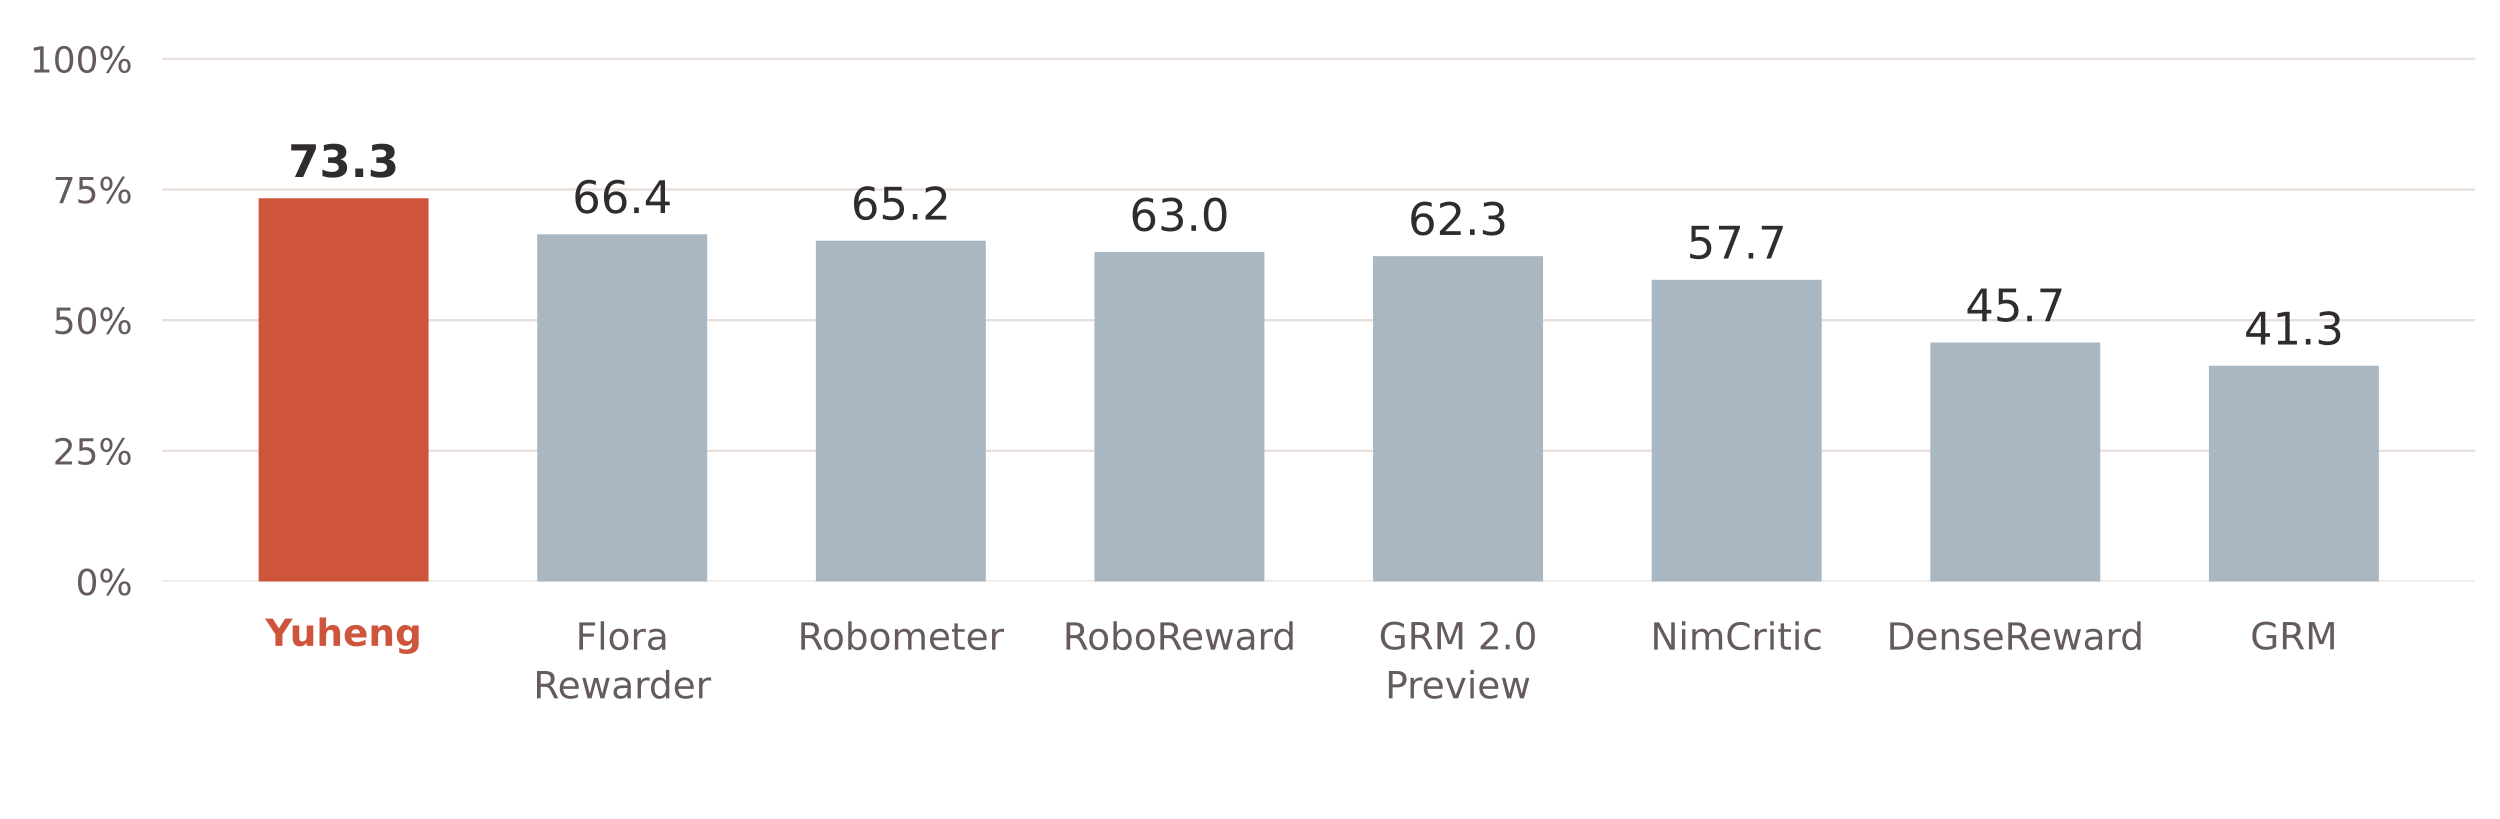
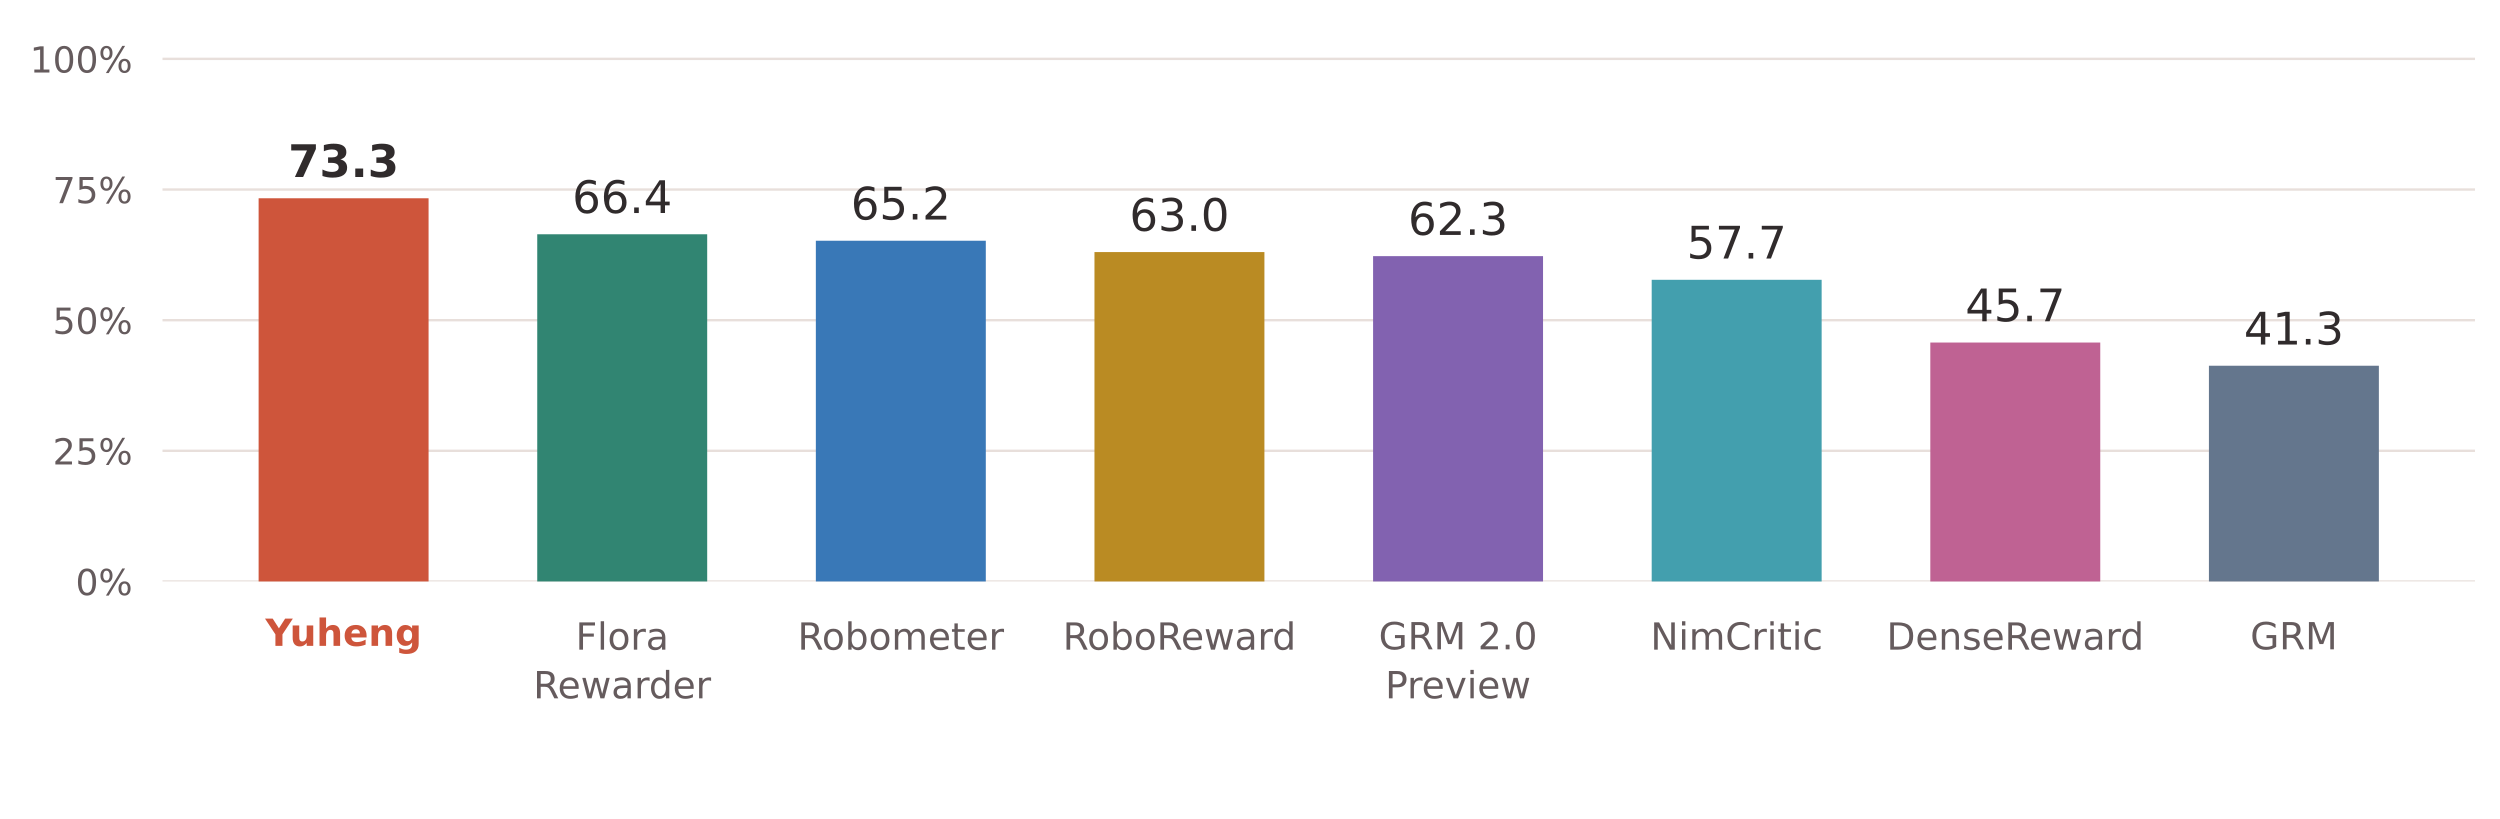
<svg xmlns="http://www.w3.org/2000/svg" xmlns:xlink="http://www.w3.org/1999/xlink" role="img" aria-label="Average score; higher scores are better" width="835.2pt" height="273.6pt" viewBox="0 0 835.2 273.6" version="1.1">
  <defs>
    <style type="text/css">*{stroke-linejoin: round; stroke-linecap: butt}</style>
  </defs>
  <g id="figure_1">
    <g id="patch_1">
      <path d="M 0 273.6 L 835.2 273.6 L 835.2 0 L 0 0 L 0 273.6 z " style="fill: none; opacity: 0" />
    </g>
    <g id="axes_1">
      <g id="patch_2">
        <path d="M 54.288 194.256 L 826.848 194.256 L 826.848 10.944 L 54.288 10.944 L 54.288 194.256 z " style="fill: none" />
      </g>
      <g id="matplotlib.axis_1">
        <g id="xtick_1">
          <g id="line2d_1" />
          <g id="text_1">
            <g style="fill: #ce553b" transform="translate(88.65883 215.7814) scale(0.125 -0.125)">
              <defs>
                <path id="DejaVuSans-Bold-3c" d="M -63 4666 L 1253 4666 L 2316 3003 L 3378 4666 L 4697 4666 L 2919 1966 L 2919 0 L 1716 0 L 1716 1966 L -63 4666 z " transform="scale(0.015625)" />
                <path id="DejaVuSans-Bold-58" d="M 500 1363 L 500 3500 L 1625 3500 L 1625 3150 Q 1625 2866 1622 2436 Q 1619 2006 1619 1863 Q 1619 1441 1641 1255 Q 1663 1069 1716 984 Q 1784 875 1895 815 Q 2006 756 2150 756 Q 2500 756 2700 1025 Q 2900 1294 2900 1772 L 2900 3500 L 4019 3500 L 4019 0 L 2900 0 L 2900 506 Q 2647 200 2364 54 Q 2081 -91 1741 -91 Q 1134 -91 817 281 Q 500 653 500 1363 z " transform="scale(0.015625)" />
                <path id="DejaVuSans-Bold-4b" d="M 4056 2131 L 4056 0 L 2931 0 L 2931 347 L 2931 1625 Q 2931 2084 2911 2256 Q 2891 2428 2841 2509 Q 2775 2619 2662 2680 Q 2550 2741 2406 2741 Q 2056 2741 1856 2470 Q 1656 2200 1656 1722 L 1656 0 L 538 0 L 538 4863 L 1656 4863 L 1656 2988 Q 1909 3294 2193 3439 Q 2478 3584 2822 3584 Q 3428 3584 3742 3212 Q 4056 2841 4056 2131 z " transform="scale(0.015625)" />
                <path id="DejaVuSans-Bold-48" d="M 4031 1759 L 4031 1441 L 1416 1441 Q 1456 1047 1700 850 Q 1944 653 2381 653 Q 2734 653 3104 758 Q 3475 863 3866 1075 L 3866 213 Q 3469 63 3072 -14 Q 2675 -91 2278 -91 Q 1328 -91 801 392 Q 275 875 275 1747 Q 275 2603 792 3093 Q 1309 3584 2216 3584 Q 3041 3584 3536 3087 Q 4031 2591 4031 1759 z M 2881 2131 Q 2881 2450 2695 2645 Q 2509 2841 2209 2841 Q 1884 2841 1681 2658 Q 1478 2475 1428 2131 L 2881 2131 z " transform="scale(0.015625)" />
                <path id="DejaVuSans-Bold-51" d="M 4056 2131 L 4056 0 L 2931 0 L 2931 347 L 2931 1631 Q 2931 2084 2911 2256 Q 2891 2428 2841 2509 Q 2775 2619 2662 2680 Q 2550 2741 2406 2741 Q 2056 2741 1856 2470 Q 1656 2200 1656 1722 L 1656 0 L 538 0 L 538 3500 L 1656 3500 L 1656 2988 Q 1909 3294 2193 3439 Q 2478 3584 2822 3584 Q 3428 3584 3742 3212 Q 4056 2841 4056 2131 z " transform="scale(0.015625)" />
                <path id="DejaVuSans-Bold-4a" d="M 2919 594 Q 2688 288 2409 144 Q 2131 0 1766 0 Q 1125 0 706 504 Q 288 1009 288 1791 Q 288 2575 706 3076 Q 1125 3578 1766 3578 Q 2131 3578 2409 3434 Q 2688 3291 2919 2981 L 2919 3500 L 4044 3500 L 4044 353 Q 4044 -491 3511 -936 Q 2978 -1381 1966 -1381 Q 1638 -1381 1331 -1331 Q 1025 -1281 716 -1178 L 716 -306 Q 1009 -475 1290 -558 Q 1572 -641 1856 -641 Q 2406 -641 2662 -400 Q 2919 -159 2919 353 L 2919 594 z M 2181 2772 Q 1834 2772 1640 2515 Q 1447 2259 1447 1791 Q 1447 1309 1634 1061 Q 1822 813 2181 813 Q 2531 813 2725 1069 Q 2919 1325 2919 1791 Q 2919 2259 2725 2515 Q 2531 2772 2181 2772 z " transform="scale(0.015625)" />
              </defs>
              <use xlink:href="#DejaVuSans-Bold-3c" />
              <use xlink:href="#DejaVuSans-Bold-58" transform="translate(65.125 0)" />
              <use xlink:href="#DejaVuSans-Bold-4b" transform="translate(136.3125 0)" />
              <use xlink:href="#DejaVuSans-Bold-48" transform="translate(207.5 0)" />
              <use xlink:href="#DejaVuSans-Bold-51" transform="translate(275.3281 0)" />
              <use xlink:href="#DejaVuSans-Bold-4a" transform="translate(346.5156 0)" />
            </g>
          </g>
        </g>
        <g id="xtick_2">
          <g id="line2d_2" />
          <g id="text_2">
            <g style="fill: #655b5d" transform="translate(192.3145 217.0412) scale(0.125 -0.125)">
              <defs>
                <path id="DejaVuSans-29" d="M 628 4666 L 3309 4666 L 3309 4134 L 1259 4134 L 1259 2759 L 3109 2759 L 3109 2228 L 1259 2228 L 1259 0 L 628 0 L 628 4666 z " transform="scale(0.015625)" />
                <path id="DejaVuSans-4f" d="M 603 4863 L 1178 4863 L 1178 0 L 603 0 L 603 4863 z " transform="scale(0.015625)" />
                <path id="DejaVuSans-52" d="M 1959 3097 Q 1497 3097 1228 2736 Q 959 2375 959 1747 Q 959 1119 1226 758 Q 1494 397 1959 397 Q 2419 397 2687 759 Q 2956 1122 2956 1747 Q 2956 2369 2687 2733 Q 2419 3097 1959 3097 z M 1959 3584 Q 2709 3584 3137 3096 Q 3566 2609 3566 1747 Q 3566 888 3137 398 Q 2709 -91 1959 -91 Q 1206 -91 779 398 Q 353 888 353 1747 Q 353 2609 779 3096 Q 1206 3584 1959 3584 z " transform="scale(0.015625)" />
                <path id="DejaVuSans-55" d="M 2631 2963 Q 2534 3019 2420 3045 Q 2306 3072 2169 3072 Q 1681 3072 1420 2755 Q 1159 2438 1159 1844 L 1159 0 L 581 0 L 581 3500 L 1159 3500 L 1159 2956 Q 1341 3275 1631 3429 Q 1922 3584 2338 3584 Q 2397 3584 2469 3576 Q 2541 3569 2628 3553 L 2631 2963 z " transform="scale(0.015625)" />
                <path id="DejaVuSans-44" d="M 2194 1759 Q 1497 1759 1228 1600 Q 959 1441 959 1056 Q 959 750 1161 570 Q 1363 391 1709 391 Q 2188 391 2477 730 Q 2766 1069 2766 1631 L 2766 1759 L 2194 1759 z M 3341 1997 L 3341 0 L 2766 0 L 2766 531 Q 2569 213 2275 61 Q 1981 -91 1556 -91 Q 1019 -91 701 211 Q 384 513 384 1019 Q 384 1609 779 1909 Q 1175 2209 1959 2209 L 2766 2209 L 2766 2266 Q 2766 2663 2505 2880 Q 2244 3097 1772 3097 Q 1472 3097 1187 3025 Q 903 2953 641 2809 L 641 3341 Q 956 3463 1253 3523 Q 1550 3584 1831 3584 Q 2591 3584 2966 3190 Q 3341 2797 3341 1997 z " transform="scale(0.015625)" />
              </defs>
              <use xlink:href="#DejaVuSans-29" />
              <use xlink:href="#DejaVuSans-4f" transform="translate(57.51562 0)" />
              <use xlink:href="#DejaVuSans-52" transform="translate(85.29688 0)" />
              <use xlink:href="#DejaVuSans-55" transform="translate(146.4844 0)" />
              <use xlink:href="#DejaVuSans-44" transform="translate(187.5938 0)" />
            </g>
            <g style="fill: #655b5d" transform="translate(178.1768 233.2912) scale(0.125 -0.125)">
              <defs>
                <path id="DejaVuSans-35" d="M 2841 2188 Q 3044 2119 3236 1894 Q 3428 1669 3622 1275 L 4263 0 L 3584 0 L 2988 1197 Q 2756 1666 2539 1819 Q 2322 1972 1947 1972 L 1259 1972 L 1259 0 L 628 0 L 628 4666 L 2053 4666 Q 2853 4666 3247 4331 Q 3641 3997 3641 3322 Q 3641 2881 3436 2590 Q 3231 2300 2841 2188 z M 1259 4147 L 1259 2491 L 2053 2491 Q 2509 2491 2742 2702 Q 2975 2913 2975 3322 Q 2975 3731 2742 3939 Q 2509 4147 2053 4147 L 1259 4147 z " transform="scale(0.015625)" />
                <path id="DejaVuSans-48" d="M 3597 1894 L 3597 1613 L 953 1613 Q 991 1019 1311 708 Q 1631 397 2203 397 Q 2534 397 2845 478 Q 3156 559 3463 722 L 3463 178 Q 3153 47 2828 -22 Q 2503 -91 2169 -91 Q 1331 -91 842 396 Q 353 884 353 1716 Q 353 2575 817 3079 Q 1281 3584 2069 3584 Q 2775 3584 3186 3129 Q 3597 2675 3597 1894 z M 3022 2063 Q 3016 2534 2758 2815 Q 2500 3097 2075 3097 Q 1594 3097 1305 2825 Q 1016 2553 972 2059 L 3022 2063 z " transform="scale(0.015625)" />
                <path id="DejaVuSans-5a" d="M 269 3500 L 844 3500 L 1563 769 L 2278 3500 L 2956 3500 L 3675 769 L 4391 3500 L 4966 3500 L 4050 0 L 3372 0 L 2619 2869 L 1863 0 L 1184 0 L 269 3500 z " transform="scale(0.015625)" />
                <path id="DejaVuSans-47" d="M 2906 2969 L 2906 4863 L 3481 4863 L 3481 0 L 2906 0 L 2906 525 Q 2725 213 2448 61 Q 2172 -91 1784 -91 Q 1150 -91 751 415 Q 353 922 353 1747 Q 353 2572 751 3078 Q 1150 3584 1784 3584 Q 2172 3584 2448 3432 Q 2725 3281 2906 2969 z M 947 1747 Q 947 1113 1208 752 Q 1469 391 1925 391 Q 2381 391 2643 752 Q 2906 1113 2906 1747 Q 2906 2381 2643 2742 Q 2381 3103 1925 3103 Q 1469 3103 1208 2742 Q 947 2381 947 1747 z " transform="scale(0.015625)" />
              </defs>
              <use xlink:href="#DejaVuSans-35" />
              <use xlink:href="#DejaVuSans-48" transform="translate(65 0)" />
              <use xlink:href="#DejaVuSans-5a" transform="translate(126.5312 0)" />
              <use xlink:href="#DejaVuSans-44" transform="translate(208.3125 0)" />
              <use xlink:href="#DejaVuSans-55" transform="translate(269.5938 0)" />
              <use xlink:href="#DejaVuSans-47" transform="translate(308.9531 0)" />
              <use xlink:href="#DejaVuSans-48" transform="translate(372.4375 0)" />
              <use xlink:href="#DejaVuSans-55" transform="translate(433.9688 0)" />
            </g>
          </g>
        </g>
        <g id="xtick_3">
          <g id="line2d_3" />
          <g id="text_3">
            <g style="fill: #655b5d" transform="translate(266.4712 217.0412) scale(0.125 -0.125)">
              <defs>
                <path id="DejaVuSans-45" d="M 3116 1747 Q 3116 2381 2855 2742 Q 2594 3103 2138 3103 Q 1681 3103 1420 2742 Q 1159 2381 1159 1747 Q 1159 1113 1420 752 Q 1681 391 2138 391 Q 2594 391 2855 752 Q 3116 1113 3116 1747 z M 1159 2969 Q 1341 3281 1617 3432 Q 1894 3584 2278 3584 Q 2916 3584 3314 3078 Q 3713 2572 3713 1747 Q 3713 922 3314 415 Q 2916 -91 2278 -91 Q 1894 -91 1617 61 Q 1341 213 1159 525 L 1159 0 L 581 0 L 581 4863 L 1159 4863 L 1159 2969 z " transform="scale(0.015625)" />
                <path id="DejaVuSans-50" d="M 3328 2828 Q 3544 3216 3844 3400 Q 4144 3584 4550 3584 Q 5097 3584 5394 3201 Q 5691 2819 5691 2113 L 5691 0 L 5113 0 L 5113 2094 Q 5113 2597 4934 2840 Q 4756 3084 4391 3084 Q 3944 3084 3684 2787 Q 3425 2491 3425 1978 L 3425 0 L 2847 0 L 2847 2094 Q 2847 2600 2669 2842 Q 2491 3084 2119 3084 Q 1678 3084 1418 2786 Q 1159 2488 1159 1978 L 1159 0 L 581 0 L 581 3500 L 1159 3500 L 1159 2956 Q 1356 3278 1631 3431 Q 1906 3584 2284 3584 Q 2666 3584 2933 3390 Q 3200 3197 3328 2828 z " transform="scale(0.015625)" />
                <path id="DejaVuSans-57" d="M 1172 4494 L 1172 3500 L 2356 3500 L 2356 3053 L 1172 3053 L 1172 1153 Q 1172 725 1289 603 Q 1406 481 1766 481 L 2356 481 L 2356 0 L 1766 0 Q 1100 0 847 248 Q 594 497 594 1153 L 594 3053 L 172 3053 L 172 3500 L 594 3500 L 594 4494 L 1172 4494 z " transform="scale(0.015625)" />
              </defs>
              <use xlink:href="#DejaVuSans-35" />
              <use xlink:href="#DejaVuSans-52" transform="translate(65 0)" />
              <use xlink:href="#DejaVuSans-45" transform="translate(126.1875 0)" />
              <use xlink:href="#DejaVuSans-52" transform="translate(189.6719 0)" />
              <use xlink:href="#DejaVuSans-50" transform="translate(250.8594 0)" />
              <use xlink:href="#DejaVuSans-48" transform="translate(348.2656 0)" />
              <use xlink:href="#DejaVuSans-57" transform="translate(409.7969 0)" />
              <use xlink:href="#DejaVuSans-48" transform="translate(449 0)" />
              <use xlink:href="#DejaVuSans-55" transform="translate(510.5312 0)" />
            </g>
          </g>
        </g>
        <g id="xtick_4">
          <g id="line2d_4" />
          <g id="text_4">
            <g style="fill: #655b5d" transform="translate(355.0722 217.0412) scale(0.125 -0.125)">
              <use xlink:href="#DejaVuSans-35" />
              <use xlink:href="#DejaVuSans-52" transform="translate(65 0)" />
              <use xlink:href="#DejaVuSans-45" transform="translate(126.1875 0)" />
              <use xlink:href="#DejaVuSans-52" transform="translate(189.6719 0)" />
              <use xlink:href="#DejaVuSans-35" transform="translate(250.8594 0)" />
              <use xlink:href="#DejaVuSans-48" transform="translate(315.8594 0)" />
              <use xlink:href="#DejaVuSans-5a" transform="translate(377.3906 0)" />
              <use xlink:href="#DejaVuSans-44" transform="translate(459.1719 0)" />
              <use xlink:href="#DejaVuSans-55" transform="translate(520.4531 0)" />
              <use xlink:href="#DejaVuSans-47" transform="translate(559.8125 0)" />
            </g>
          </g>
        </g>
        <g id="xtick_5">
          <g id="line2d_5" />
          <g id="text_5">
            <g style="fill: #655b5d" transform="translate(460.6039 216.9308) scale(0.125 -0.125)">
              <defs>
                <path id="DejaVuSans-2a" d="M 3809 666 L 3809 1919 L 2778 1919 L 2778 2438 L 4434 2438 L 4434 434 Q 4069 175 3628 42 Q 3188 -91 2688 -91 Q 1594 -91 976 548 Q 359 1188 359 2328 Q 359 3472 976 4111 Q 1594 4750 2688 4750 Q 3144 4750 3555 4637 Q 3966 4525 4313 4306 L 4313 3634 Q 3963 3931 3569 4081 Q 3175 4231 2741 4231 Q 1884 4231 1454 3753 Q 1025 3275 1025 2328 Q 1025 1384 1454 906 Q 1884 428 2741 428 Q 3075 428 3337 486 Q 3600 544 3809 666 z " transform="scale(0.015625)" />
                <path id="DejaVuSans-30" d="M 628 4666 L 1569 4666 L 2759 1491 L 3956 4666 L 4897 4666 L 4897 0 L 4281 0 L 4281 4097 L 3078 897 L 2444 897 L 1241 4097 L 1241 0 L 628 0 L 628 4666 z " transform="scale(0.015625)" />
                <path id="DejaVuSans-3" transform="scale(0.015625)" />
                <path id="DejaVuSans-15" d="M 1228 531 L 3431 531 L 3431 0 L 469 0 L 469 531 Q 828 903 1448 1529 Q 2069 2156 2228 2338 Q 2531 2678 2651 2914 Q 2772 3150 2772 3378 Q 2772 3750 2511 3984 Q 2250 4219 1831 4219 Q 1534 4219 1204 4116 Q 875 4013 500 3803 L 500 4441 Q 881 4594 1212 4672 Q 1544 4750 1819 4750 Q 2544 4750 2975 4387 Q 3406 4025 3406 3419 Q 3406 3131 3298 2873 Q 3191 2616 2906 2266 Q 2828 2175 2409 1742 Q 1991 1309 1228 531 z " transform="scale(0.015625)" />
                <path id="DejaVuSans-11" d="M 684 794 L 1344 794 L 1344 0 L 684 0 L 684 794 z " transform="scale(0.015625)" />
                <path id="DejaVuSans-13" d="M 2034 4250 Q 1547 4250 1301 3770 Q 1056 3291 1056 2328 Q 1056 1369 1301 889 Q 1547 409 2034 409 Q 2525 409 2770 889 Q 3016 1369 3016 2328 Q 3016 3291 2770 3770 Q 2525 4250 2034 4250 z M 2034 4750 Q 2819 4750 3233 4129 Q 3647 3509 3647 2328 Q 3647 1150 3233 529 Q 2819 -91 2034 -91 Q 1250 -91 836 529 Q 422 1150 422 2328 Q 422 3509 836 4129 Q 1250 4750 2034 4750 z " transform="scale(0.015625)" />
              </defs>
              <use xlink:href="#DejaVuSans-2a" />
              <use xlink:href="#DejaVuSans-35" transform="translate(77.48438 0)" />
              <use xlink:href="#DejaVuSans-30" transform="translate(146.9688 0)" />
              <use xlink:href="#DejaVuSans-3" transform="translate(233.25 0)" />
              <use xlink:href="#DejaVuSans-15" transform="translate(265.0312 0)" />
              <use xlink:href="#DejaVuSans-11" transform="translate(328.6562 0)" />
              <use xlink:href="#DejaVuSans-13" transform="translate(360.4375 0)" />
            </g>
            <g style="fill: #655b5d" transform="translate(462.7787 233.2912) scale(0.125 -0.125)">
              <defs>
                <path id="DejaVuSans-33" d="M 1259 4147 L 1259 2394 L 2053 2394 Q 2494 2394 2734 2622 Q 2975 2850 2975 3272 Q 2975 3691 2734 3919 Q 2494 4147 2053 4147 L 1259 4147 z M 628 4666 L 2053 4666 Q 2838 4666 3239 4311 Q 3641 3956 3641 3272 Q 3641 2581 3239 2228 Q 2838 1875 2053 1875 L 1259 1875 L 1259 0 L 628 0 L 628 4666 z " transform="scale(0.015625)" />
                <path id="DejaVuSans-59" d="M 191 3500 L 800 3500 L 1894 563 L 2988 3500 L 3597 3500 L 2284 0 L 1503 0 L 191 3500 z " transform="scale(0.015625)" />
                <path id="DejaVuSans-4c" d="M 603 3500 L 1178 3500 L 1178 0 L 603 0 L 603 3500 z M 603 4863 L 1178 4863 L 1178 4134 L 603 4134 L 603 4863 z " transform="scale(0.015625)" />
              </defs>
              <use xlink:href="#DejaVuSans-33" />
              <use xlink:href="#DejaVuSans-55" transform="translate(58.54688 0)" />
              <use xlink:href="#DejaVuSans-48" transform="translate(97.45312 0)" />
              <use xlink:href="#DejaVuSans-59" transform="translate(158.9844 0)" />
              <use xlink:href="#DejaVuSans-4c" transform="translate(218.1719 0)" />
              <use xlink:href="#DejaVuSans-48" transform="translate(245.9531 0)" />
              <use xlink:href="#DejaVuSans-5a" transform="translate(307.4844 0)" />
            </g>
          </g>
        </g>
        <g id="xtick_6">
          <g id="line2d_6" />
          <g id="text_6">
            <g style="fill: #655b5d" transform="translate(551.3943 217.0412) scale(0.125 -0.125)">
              <defs>
                <path id="DejaVuSans-31" d="M 628 4666 L 1478 4666 L 3547 763 L 3547 4666 L 4159 4666 L 4159 0 L 3309 0 L 1241 3903 L 1241 0 L 628 0 L 628 4666 z " transform="scale(0.015625)" />
                <path id="DejaVuSans-26" d="M 4122 4306 L 4122 3641 Q 3803 3938 3442 4084 Q 3081 4231 2675 4231 Q 1875 4231 1450 3742 Q 1025 3253 1025 2328 Q 1025 1406 1450 917 Q 1875 428 2675 428 Q 3081 428 3442 575 Q 3803 722 4122 1019 L 4122 359 Q 3791 134 3420 21 Q 3050 -91 2638 -91 Q 1578 -91 968 557 Q 359 1206 359 2328 Q 359 3453 968 4101 Q 1578 4750 2638 4750 Q 3056 4750 3426 4639 Q 3797 4528 4122 4306 z " transform="scale(0.015625)" />
                <path id="DejaVuSans-46" d="M 3122 3366 L 3122 2828 Q 2878 2963 2633 3030 Q 2388 3097 2138 3097 Q 1578 3097 1268 2742 Q 959 2388 959 1747 Q 959 1106 1268 751 Q 1578 397 2138 397 Q 2388 397 2633 464 Q 2878 531 3122 666 L 3122 134 Q 2881 22 2623 -34 Q 2366 -91 2075 -91 Q 1284 -91 818 406 Q 353 903 353 1747 Q 353 2603 823 3093 Q 1294 3584 2113 3584 Q 2378 3584 2631 3529 Q 2884 3475 3122 3366 z " transform="scale(0.015625)" />
              </defs>
              <use xlink:href="#DejaVuSans-31" />
              <use xlink:href="#DejaVuSans-4c" transform="translate(74.8125 0)" />
              <use xlink:href="#DejaVuSans-50" transform="translate(102.5938 0)" />
              <use xlink:href="#DejaVuSans-26" transform="translate(200 0)" />
              <use xlink:href="#DejaVuSans-55" transform="translate(269.8281 0)" />
              <use xlink:href="#DejaVuSans-4c" transform="translate(310.9375 0)" />
              <use xlink:href="#DejaVuSans-57" transform="translate(338.7188 0)" />
              <use xlink:href="#DejaVuSans-4c" transform="translate(377.9219 0)" />
              <use xlink:href="#DejaVuSans-46" transform="translate(405.7031 0)" />
            </g>
          </g>
        </g>
        <g id="xtick_7">
          <g id="line2d_7" />
          <g id="text_7">
            <g style="fill: #655b5d" transform="translate(630.2687 217.0412) scale(0.125 -0.125)">
              <defs>
                <path id="DejaVuSans-27" d="M 1259 4147 L 1259 519 L 2022 519 Q 2988 519 3436 956 Q 3884 1394 3884 2338 Q 3884 3275 3436 3711 Q 2988 4147 2022 4147 L 1259 4147 z M 628 4666 L 1925 4666 Q 3281 4666 3915 4102 Q 4550 3538 4550 2338 Q 4550 1131 3912 565 Q 3275 0 1925 0 L 628 0 L 628 4666 z " transform="scale(0.015625)" />
                <path id="DejaVuSans-51" d="M 3513 2113 L 3513 0 L 2938 0 L 2938 2094 Q 2938 2591 2744 2837 Q 2550 3084 2163 3084 Q 1697 3084 1428 2787 Q 1159 2491 1159 1978 L 1159 0 L 581 0 L 581 3500 L 1159 3500 L 1159 2956 Q 1366 3272 1645 3428 Q 1925 3584 2291 3584 Q 2894 3584 3203 3211 Q 3513 2838 3513 2113 z " transform="scale(0.015625)" />
                <path id="DejaVuSans-56" d="M 2834 3397 L 2834 2853 Q 2591 2978 2328 3040 Q 2066 3103 1784 3103 Q 1356 3103 1142 2972 Q 928 2841 928 2578 Q 928 2378 1081 2264 Q 1234 2150 1697 2047 L 1894 2003 Q 2506 1872 2764 1633 Q 3022 1394 3022 966 Q 3022 478 2636 193 Q 2250 -91 1575 -91 Q 1294 -91 989 -36 Q 684 19 347 128 L 347 722 Q 666 556 975 473 Q 1284 391 1588 391 Q 1994 391 2212 530 Q 2431 669 2431 922 Q 2431 1156 2273 1281 Q 2116 1406 1581 1522 L 1381 1569 Q 847 1681 609 1914 Q 372 2147 372 2553 Q 372 3047 722 3315 Q 1072 3584 1716 3584 Q 2034 3584 2315 3537 Q 2597 3491 2834 3397 z " transform="scale(0.015625)" />
              </defs>
              <use xlink:href="#DejaVuSans-27" />
              <use xlink:href="#DejaVuSans-48" transform="translate(77 0)" />
              <use xlink:href="#DejaVuSans-51" transform="translate(138.5312 0)" />
              <use xlink:href="#DejaVuSans-56" transform="translate(201.9062 0)" />
              <use xlink:href="#DejaVuSans-48" transform="translate(254 0)" />
              <use xlink:href="#DejaVuSans-35" transform="translate(315.5312 0)" />
              <use xlink:href="#DejaVuSans-48" transform="translate(380.5312 0)" />
              <use xlink:href="#DejaVuSans-5a" transform="translate(442.0625 0)" />
              <use xlink:href="#DejaVuSans-44" transform="translate(523.8438 0)" />
              <use xlink:href="#DejaVuSans-55" transform="translate(585.125 0)" />
              <use xlink:href="#DejaVuSans-47" transform="translate(624.4844 0)" />
            </g>
          </g>
        </g>
        <g id="xtick_8">
          <g id="line2d_8" />
          <g id="text_8">
            <g style="fill: #655b5d" transform="translate(751.7682 216.9308) scale(0.125 -0.125)">
              <use xlink:href="#DejaVuSans-2a" />
              <use xlink:href="#DejaVuSans-35" transform="translate(77.48438 0)" />
              <use xlink:href="#DejaVuSans-30" transform="translate(146.9688 0)" />
            </g>
          </g>
        </g>
      </g>
      <g id="matplotlib.axis_2">
        <g id="ytick_1">
          <g id="line2d_9">
            <path d="M 54.288 194.256 L 826.848 194.256 " clip-path="url(#p2deb2302df)" style="fill: none; stroke: #e8dfdb; stroke-width: 0.8; stroke-linecap: square" />
          </g>
          <g id="line2d_10" />
          <g id="text_9">
            <g style="fill: #655b5d" transform="translate(25.25112 198.8146) scale(0.12 -0.12)">
              <defs>
                <path id="DejaVuSans-8" d="M 4653 2053 Q 4381 2053 4226 1822 Q 4072 1591 4072 1178 Q 4072 772 4226 539 Q 4381 306 4653 306 Q 4919 306 5073 539 Q 5228 772 5228 1178 Q 5228 1588 5073 1820 Q 4919 2053 4653 2053 z M 4653 2450 Q 5147 2450 5437 2106 Q 5728 1763 5728 1178 Q 5728 594 5436 251 Q 5144 -91 4653 -91 Q 4153 -91 3862 251 Q 3572 594 3572 1178 Q 3572 1766 3864 2108 Q 4156 2450 4653 2450 z M 1428 4353 Q 1159 4353 1004 4120 Q 850 3888 850 3481 Q 850 3069 1003 2837 Q 1156 2606 1428 2606 Q 1700 2606 1854 2837 Q 2009 3069 2009 3481 Q 2009 3884 1853 4118 Q 1697 4353 1428 4353 z M 4250 4750 L 4750 4750 L 1831 -91 L 1331 -91 L 4250 4750 z M 1428 4750 Q 1922 4750 2215 4408 Q 2509 4066 2509 3481 Q 2509 2891 2217 2550 Q 1925 2209 1428 2209 Q 931 2209 642 2551 Q 353 2894 353 3481 Q 353 4063 643 4406 Q 934 4750 1428 4750 z " transform="scale(0.015625)" />
              </defs>
              <use xlink:href="#DejaVuSans-13" />
              <use xlink:href="#DejaVuSans-8" transform="translate(63.625 0)" />
            </g>
          </g>
        </g>
        <g id="ytick_2">
          <g id="line2d_11">
            <path d="M 54.288 150.61 L 826.848 150.61 " clip-path="url(#p2deb2302df)" style="fill: none; stroke: #e8dfdb; stroke-width: 0.8; stroke-linecap: square" />
          </g>
          <g id="line2d_12" />
          <g id="text_10">
            <g style="fill: #655b5d" transform="translate(17.61613 155.1689) scale(0.12 -0.12)">
              <defs>
                <path id="DejaVuSans-18" d="M 691 4666 L 3169 4666 L 3169 4134 L 1269 4134 L 1269 2991 Q 1406 3038 1543 3061 Q 1681 3084 1819 3084 Q 2600 3084 3056 2656 Q 3513 2228 3513 1497 Q 3513 744 3044 326 Q 2575 -91 1722 -91 Q 1428 -91 1123 -41 Q 819 9 494 109 L 494 744 Q 775 591 1075 516 Q 1375 441 1709 441 Q 2250 441 2565 725 Q 2881 1009 2881 1497 Q 2881 1984 2565 2268 Q 2250 2553 1709 2553 Q 1456 2553 1204 2497 Q 953 2441 691 2322 L 691 4666 z " transform="scale(0.015625)" />
              </defs>
              <use xlink:href="#DejaVuSans-15" />
              <use xlink:href="#DejaVuSans-18" transform="translate(63.625 0)" />
              <use xlink:href="#DejaVuSans-8" transform="translate(127.25 0)" />
            </g>
          </g>
        </g>
        <g id="ytick_3">
          <g id="line2d_13">
            <path d="M 54.288 106.965 L 826.848 106.965 " clip-path="url(#p2deb2302df)" style="fill: none; stroke: #e8dfdb; stroke-width: 0.8; stroke-linecap: square" />
          </g>
          <g id="line2d_14" />
          <g id="text_11">
            <g style="fill: #655b5d" transform="translate(17.61613 111.5232) scale(0.12 -0.12)">
              <use xlink:href="#DejaVuSans-18" />
              <use xlink:href="#DejaVuSans-13" transform="translate(63.625 0)" />
              <use xlink:href="#DejaVuSans-8" transform="translate(127.25 0)" />
            </g>
          </g>
        </g>
        <g id="ytick_4">
          <g id="line2d_15">
            <path d="M 54.288 63.319 L 826.848 63.319 " clip-path="url(#p2deb2302df)" style="fill: none; stroke: #e8dfdb; stroke-width: 0.8; stroke-linecap: square" />
          </g>
          <g id="line2d_16" />
          <g id="text_12">
            <g style="fill: #655b5d" transform="translate(17.61613 67.87745) scale(0.12 -0.12)">
              <defs>
                <path id="DejaVuSans-1a" d="M 525 4666 L 3525 4666 L 3525 4397 L 1831 0 L 1172 0 L 2766 4134 L 525 4134 L 525 4666 z " transform="scale(0.015625)" />
              </defs>
              <use xlink:href="#DejaVuSans-1a" />
              <use xlink:href="#DejaVuSans-18" transform="translate(63.625 0)" />
              <use xlink:href="#DejaVuSans-8" transform="translate(127.25 0)" />
            </g>
          </g>
        </g>
        <g id="ytick_5">
          <g id="line2d_17">
            <path d="M 54.288 19.673 L 826.848 19.673 " clip-path="url(#p2deb2302df)" style="fill: none; stroke: #e8dfdb; stroke-width: 0.8; stroke-linecap: square" />
          </g>
          <g id="line2d_18" />
          <g id="text_13">
            <g style="fill: #655b5d" transform="translate(9.981125 24.23174) scale(0.12 -0.12)">
              <defs>
                <path id="DejaVuSans-14" d="M 794 531 L 1825 531 L 1825 4091 L 703 3866 L 703 4441 L 1819 4666 L 2450 4666 L 2450 531 L 3481 531 L 3481 0 L 794 0 L 794 531 z " transform="scale(0.015625)" />
              </defs>
              <use xlink:href="#DejaVuSans-14" />
              <use xlink:href="#DejaVuSans-13" transform="translate(63.625 0)" />
              <use xlink:href="#DejaVuSans-13" transform="translate(127.25 0)" />
              <use xlink:href="#DejaVuSans-8" transform="translate(190.875 0)" />
            </g>
          </g>
        </g>
      </g>
      <g id="bar-yuheng">
        <path d="M 86.4 194.256 L 143.179 194.256 L 143.179 66.229 L 86.4 66.229 z " clip-path="url(#p2deb2302df)" style="fill: #ce553b" />
      </g>
      <g id="bar-flora-rewarder">
-         <path d="M 179.48 194.256 L 236.258 194.256 L 236.258 78.265 L 179.48 78.265 z " clip-path="url(#p2deb2302df)" style="fill: #a9b7c3" />
+         <path d="M 179.48 194.256 L 236.258 194.256 L 236.258 78.265 L 179.48 78.265 z " clip-path="url(#p2deb2302df)" style="fill: #318572" />
      </g>
      <g id="bar-robometer">
-         <path d="M 272.559 194.256 L 329.338 194.256 L 329.338 80.429 L 272.559 80.429 z " clip-path="url(#p2deb2302df)" style="fill: #a9b7c3" />
+         <path d="M 272.559 194.256 L 329.338 194.256 L 329.338 80.429 L 272.559 80.429 z " clip-path="url(#p2deb2302df)" style="fill: #3978b7" />
      </g>
      <g id="bar-roboreward">
-         <path d="M 365.639 194.256 L 422.417 194.256 L 422.417 84.22 L 365.639 84.22 z " clip-path="url(#p2deb2302df)" style="fill: #a9b7c3" />
+         <path d="M 365.639 194.256 L 422.417 194.256 L 422.417 84.22 L 365.639 84.22 z " clip-path="url(#p2deb2302df)" style="fill: #ba8b23" />
      </g>
      <g id="bar-grm-2-0-preview">
-         <path d="M 458.719 194.256 L 515.497 194.256 L 515.497 85.572 L 458.719 85.572 z " clip-path="url(#p2deb2302df)" style="fill: #a9b7c3" />
+         <path d="M 458.719 194.256 L 515.497 194.256 L 515.497 85.572 L 458.719 85.572 z " clip-path="url(#p2deb2302df)" style="fill: #8262b0" />
      </g>
      <g id="bar-nimcritic">
-         <path d="M 551.798 194.256 L 608.577 194.256 L 608.577 93.467 L 551.798 93.467 z " clip-path="url(#p2deb2302df)" style="fill: #a9b7c3" />
+         <path d="M 551.798 194.256 L 608.577 194.256 L 608.577 93.467 L 551.798 93.467 z " clip-path="url(#p2deb2302df)" style="fill: #439fae" />
      </g>
      <g id="bar-densereward">
-         <path d="M 644.878 194.256 L 701.656 194.256 L 701.656 114.426 L 644.878 114.426 z " clip-path="url(#p2deb2302df)" style="fill: #a9b7c3" />
+         <path d="M 644.878 194.256 L 701.656 194.256 L 701.656 114.426 L 644.878 114.426 z " clip-path="url(#p2deb2302df)" style="fill: #bf6293" />
      </g>
      <g id="bar-grm">
-         <path d="M 737.957 194.256 L 794.736 194.256 L 794.736 122.192 L 737.957 122.192 z " clip-path="url(#p2deb2302df)" style="fill: #a9b7c3" />
+         <path d="M 737.957 194.256 L 794.736 194.256 L 794.736 122.192 L 737.957 122.192 z " clip-path="url(#p2deb2302df)" style="fill: #64768d" />
      </g>
      <g id="text_14">
        <g style="fill: #302b2c" transform="translate(96.28578 59.13356) scale(0.15 -0.15)">
          <defs>
            <path id="DejaVuSans-Bold-1a" d="M 428 4666 L 3944 4666 L 3944 3988 L 2125 0 L 953 0 L 2675 3781 L 428 3781 L 428 4666 z " transform="scale(0.015625)" />
            <path id="DejaVuSans-Bold-16" d="M 2981 2516 Q 3453 2394 3698 2092 Q 3944 1791 3944 1325 Q 3944 631 3412 270 Q 2881 -91 1863 -91 Q 1503 -91 1142 -33 Q 781 25 428 141 L 428 1069 Q 766 900 1098 814 Q 1431 728 1753 728 Q 2231 728 2486 893 Q 2741 1059 2741 1369 Q 2741 1688 2480 1852 Q 2219 2016 1709 2016 L 1228 2016 L 1228 2791 L 1734 2791 Q 2188 2791 2409 2933 Q 2631 3075 2631 3366 Q 2631 3634 2415 3781 Q 2200 3928 1806 3928 Q 1516 3928 1219 3862 Q 922 3797 628 3669 L 628 4550 Q 984 4650 1334 4700 Q 1684 4750 2022 4750 Q 2931 4750 3382 4451 Q 3834 4153 3834 3553 Q 3834 3144 3618 2883 Q 3403 2622 2981 2516 z " transform="scale(0.015625)" />
            <path id="DejaVuSans-Bold-11" d="M 653 1209 L 1778 1209 L 1778 0 L 653 0 L 653 1209 z " transform="scale(0.015625)" />
          </defs>
          <use xlink:href="#DejaVuSans-Bold-1a" />
          <use xlink:href="#DejaVuSans-Bold-16" transform="translate(69.57812 0)" />
          <use xlink:href="#DejaVuSans-Bold-11" transform="translate(139.1562 0)" />
          <use xlink:href="#DejaVuSans-Bold-16" transform="translate(177.1406 0)" />
        </g>
      </g>
      <g id="text_15">
        <g style="fill: #302b2c" transform="translate(191.17 71.17006) scale(0.15 -0.15)">
          <defs>
            <path id="DejaVuSans-19" d="M 2113 2584 Q 1688 2584 1439 2293 Q 1191 2003 1191 1497 Q 1191 994 1439 701 Q 1688 409 2113 409 Q 2538 409 2786 701 Q 3034 994 3034 1497 Q 3034 2003 2786 2293 Q 2538 2584 2113 2584 z M 3366 4563 L 3366 3988 Q 3128 4100 2886 4159 Q 2644 4219 2406 4219 Q 1781 4219 1451 3797 Q 1122 3375 1075 2522 Q 1259 2794 1537 2939 Q 1816 3084 2150 3084 Q 2853 3084 3261 2657 Q 3669 2231 3669 1497 Q 3669 778 3244 343 Q 2819 -91 2113 -91 Q 1303 -91 875 529 Q 447 1150 447 2328 Q 447 3434 972 4092 Q 1497 4750 2381 4750 Q 2619 4750 2861 4703 Q 3103 4656 3366 4563 z " transform="scale(0.015625)" />
            <path id="DejaVuSans-17" d="M 2419 4116 L 825 1625 L 2419 1625 L 2419 4116 z M 2253 4666 L 3047 4666 L 3047 1625 L 3713 1625 L 3713 1100 L 3047 1100 L 3047 0 L 2419 0 L 2419 1100 L 313 1100 L 313 1709 L 2253 4666 z " transform="scale(0.015625)" />
          </defs>
          <use xlink:href="#DejaVuSans-19" />
          <use xlink:href="#DejaVuSans-19" transform="translate(63.625 0)" />
          <use xlink:href="#DejaVuSans-11" transform="translate(127.25 0)" />
          <use xlink:href="#DejaVuSans-17" transform="translate(159.0312 0)" />
        </g>
      </g>
      <g id="text_16">
        <g style="fill: #302b2c" transform="translate(284.2495 73.33388) scale(0.15 -0.15)">
          <use xlink:href="#DejaVuSans-19" />
          <use xlink:href="#DejaVuSans-18" transform="translate(63.625 0)" />
          <use xlink:href="#DejaVuSans-11" transform="translate(127.25 0)" />
          <use xlink:href="#DejaVuSans-15" transform="translate(159.0312 0)" />
        </g>
      </g>
      <g id="text_17">
        <g style="fill: #302b2c" transform="translate(377.329 77.12475) scale(0.15 -0.15)">
          <defs>
            <path id="DejaVuSans-16" d="M 2597 2516 Q 3050 2419 3304 2112 Q 3559 1806 3559 1356 Q 3559 666 3084 287 Q 2609 -91 1734 -91 Q 1441 -91 1130 -33 Q 819 25 488 141 L 488 750 Q 750 597 1062 519 Q 1375 441 1716 441 Q 2309 441 2620 675 Q 2931 909 2931 1356 Q 2931 1769 2642 2001 Q 2353 2234 1838 2234 L 1294 2234 L 1294 2753 L 1863 2753 Q 2328 2753 2575 2939 Q 2822 3125 2822 3475 Q 2822 3834 2567 4026 Q 2313 4219 1838 4219 Q 1578 4219 1281 4162 Q 984 4106 628 3988 L 628 4550 Q 988 4650 1302 4700 Q 1616 4750 1894 4750 Q 2613 4750 3031 4423 Q 3450 4097 3450 3541 Q 3450 3153 3228 2886 Q 3006 2619 2597 2516 z " transform="scale(0.015625)" />
          </defs>
          <use xlink:href="#DejaVuSans-19" />
          <use xlink:href="#DejaVuSans-16" transform="translate(63.625 0)" />
          <use xlink:href="#DejaVuSans-11" transform="translate(127.25 0)" />
          <use xlink:href="#DejaVuSans-13" transform="translate(159.0312 0)" />
        </g>
      </g>
      <g id="text_18">
        <g style="fill: #302b2c" transform="translate(470.4085 78.47643) scale(0.15 -0.15)">
          <use xlink:href="#DejaVuSans-19" />
          <use xlink:href="#DejaVuSans-15" transform="translate(63.625 0)" />
          <use xlink:href="#DejaVuSans-11" transform="translate(127.25 0)" />
          <use xlink:href="#DejaVuSans-16" transform="translate(159.0312 0)" />
        </g>
      </g>
      <g id="text_19">
        <g style="fill: #302b2c" transform="translate(563.4881 86.3723) scale(0.15 -0.15)">
          <use xlink:href="#DejaVuSans-18" />
          <use xlink:href="#DejaVuSans-1a" transform="translate(63.625 0)" />
          <use xlink:href="#DejaVuSans-11" transform="translate(127.25 0)" />
          <use xlink:href="#DejaVuSans-1a" transform="translate(159.0312 0)" />
        </g>
      </g>
      <g id="text_20">
        <g style="fill: #302b2c" transform="translate(656.5676 107.3313) scale(0.15 -0.15)">
          <use xlink:href="#DejaVuSans-17" />
          <use xlink:href="#DejaVuSans-18" transform="translate(63.625 0)" />
          <use xlink:href="#DejaVuSans-11" transform="translate(127.25 0)" />
          <use xlink:href="#DejaVuSans-1a" transform="translate(159.0312 0)" />
        </g>
      </g>
      <g id="text_21">
        <g style="fill: #302b2c" transform="translate(749.6471 115.0971) scale(0.15 -0.15)">
          <use xlink:href="#DejaVuSans-17" />
          <use xlink:href="#DejaVuSans-14" transform="translate(63.625 0)" />
          <use xlink:href="#DejaVuSans-11" transform="translate(127.25 0)" />
          <use xlink:href="#DejaVuSans-16" transform="translate(159.0312 0)" />
        </g>
      </g>
    </g>
  </g>
  <defs>
    <clipPath id="p2deb2302df">
      <rect x="54.288" y="10.944" width="772.56" height="183.312" />
    </clipPath>
  </defs>
</svg>
